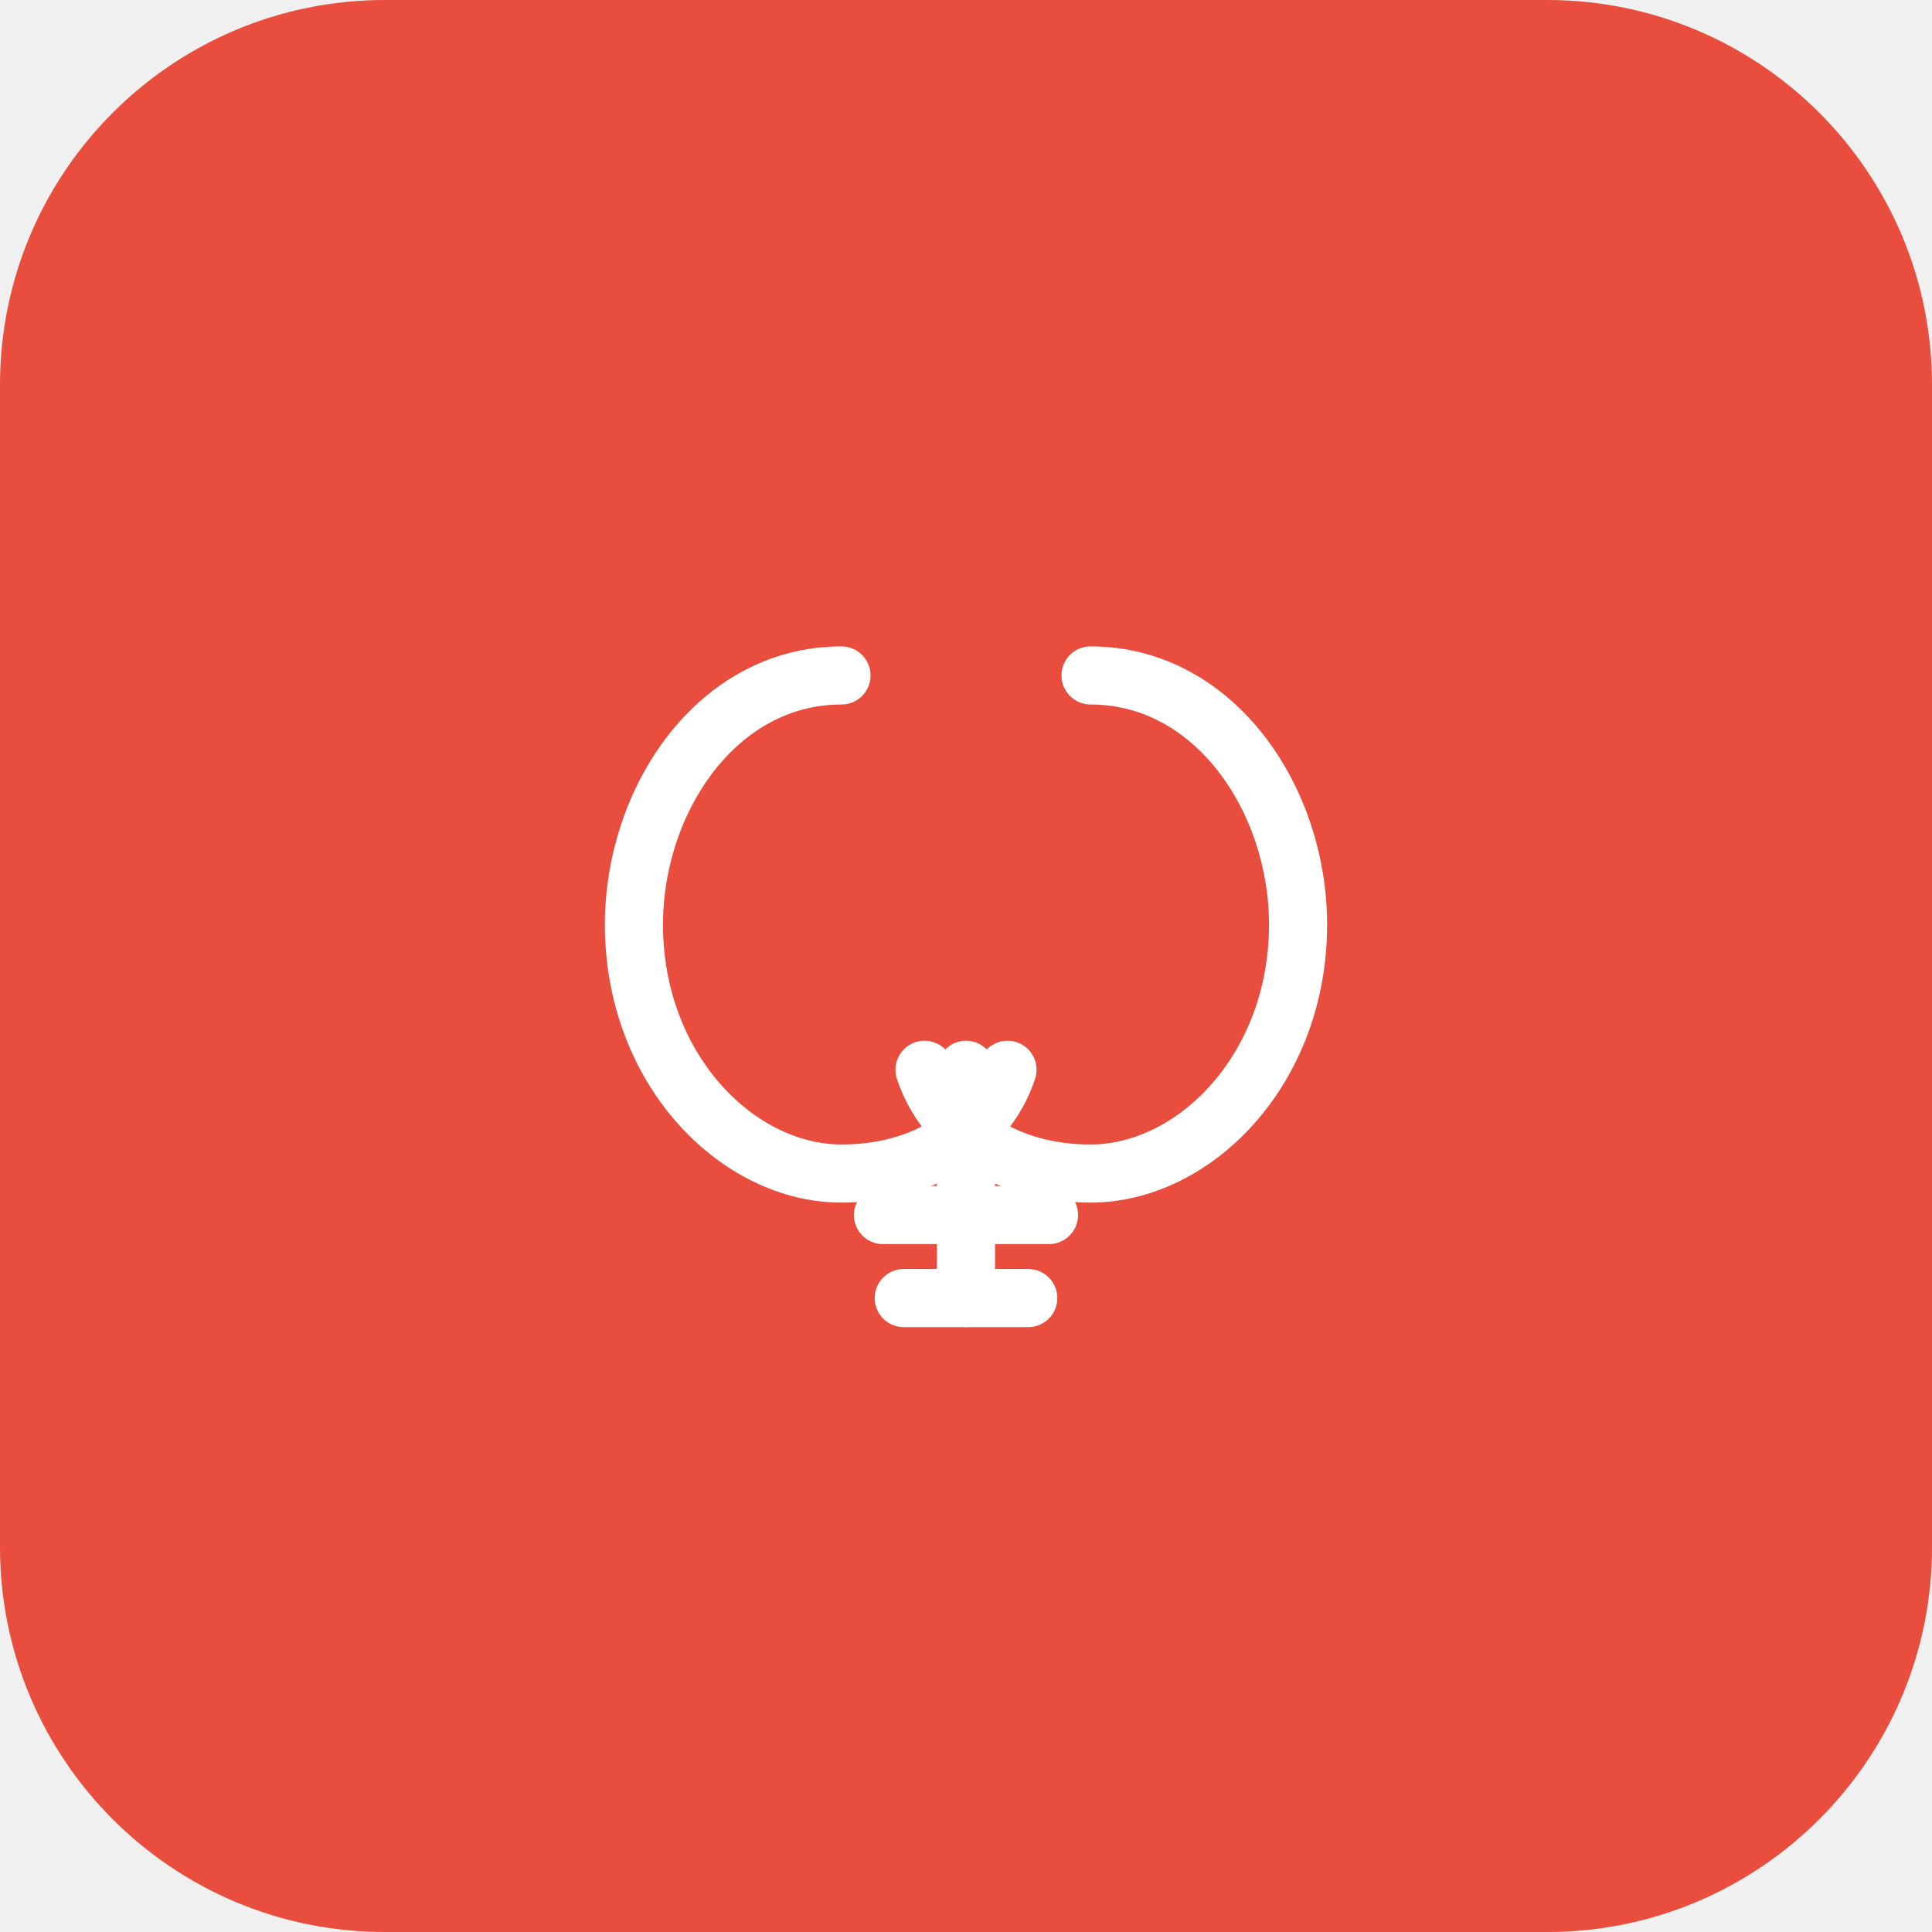
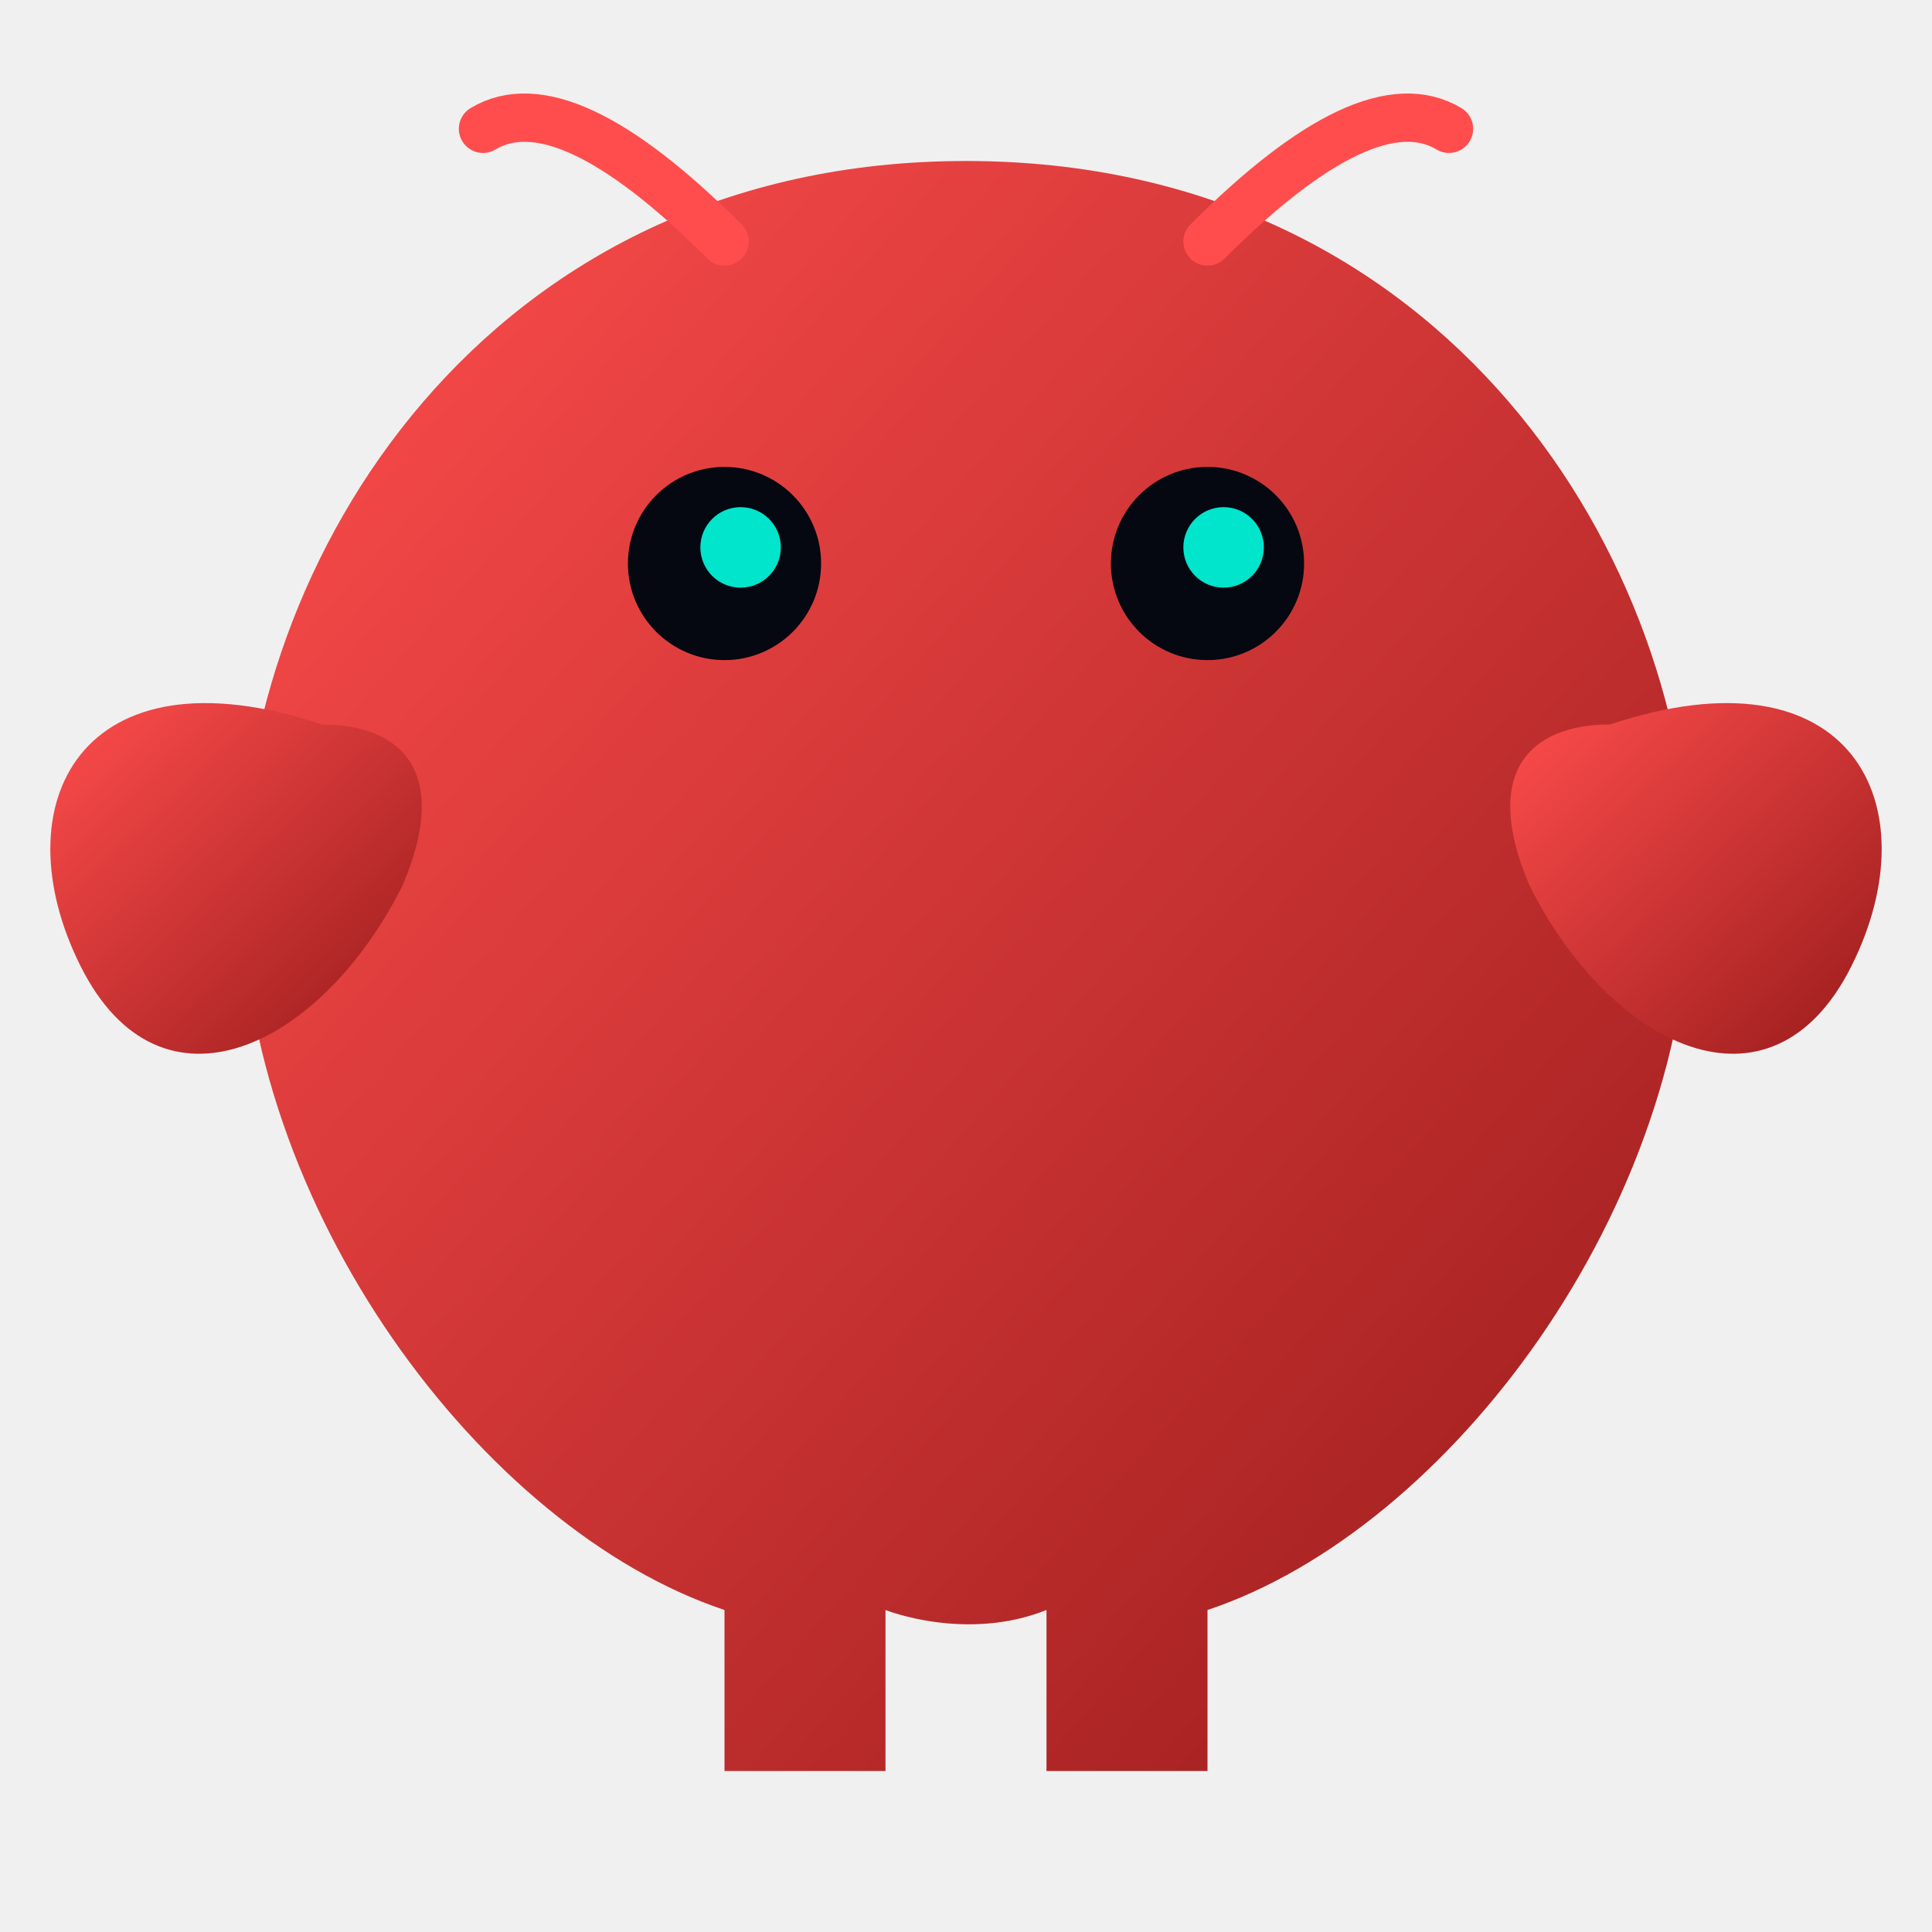
- <svg xmlns="http://www.w3.org/2000/svg" viewBox="0 0 512 512">
-   <rect width="512" height="512" rx="102" fill="#E84D3D" />
-   <g transform="translate(256,256) scale(0.55)" fill="none" stroke="#fff" stroke-width="28" stroke-linecap="round" stroke-linejoin="round">
-     <path d="M-60,-140 C-120,-140 -160,-80 -160,-20 C-160,50 -110,100 -60,100 C-20,100 10,80 20,50" />
-     <path d="M60,-140 C120,-140 160,-80 160,-20 C160,50 110,100 60,100 C20,100 -10,80 -20,50" />
-     <path d="M0,50 L0,160" />
-     <path d="M-40,120 L40,120" />
-     <path d="M-30,160 L30,160" />
-   </g>
+ <svg xmlns="http://www.w3.org/2000/svg" viewBox="0 0 120 120" fill="none">
+   <defs>
+     <linearGradient id="lobster-gradient" x1="0%" y1="0%" x2="100%" y2="100%">
+       <stop offset="0%" stop-color="#ff4d4d" />
+       <stop offset="100%" stop-color="#991b1b" />
+     </linearGradient>
+   </defs>
+   <path d="M60 10 C30 10 15 35 15 55 C15 75 30 95 45 100 L45 110 L55 110 L55 100 C55 100 60 102 65 100 L65 110 L75 110 L75 100 C90 95 105 75 105 55 C105 35 90 10 60 10Z" fill="url(#lobster-gradient)" />
+   <path d="M20 45 C5 40 0 50 5 60 C10 70 20 65 25 55 C28 48 25 45 20 45Z" fill="url(#lobster-gradient)" />
+   <path d="M100 45 C115 40 120 50 115 60 C110 70 100 65 95 55 C92 48 95 45 100 45Z" fill="url(#lobster-gradient)" />
+   <path d="M45 15 Q35 5 30 8" stroke="#ff4d4d" stroke-width="3" stroke-linecap="round" />
+   <path d="M75 15 Q85 5 90 8" stroke="#ff4d4d" stroke-width="3" stroke-linecap="round" />
+   <circle cx="45" cy="35" r="6" fill="#050810" />
+   <circle cx="75" cy="35" r="6" fill="#050810" />
+   <circle cx="46" cy="34" r="2.5" fill="#00e5cc" />
+   <circle cx="76" cy="34" r="2.5" fill="#00e5cc" />
</svg>
